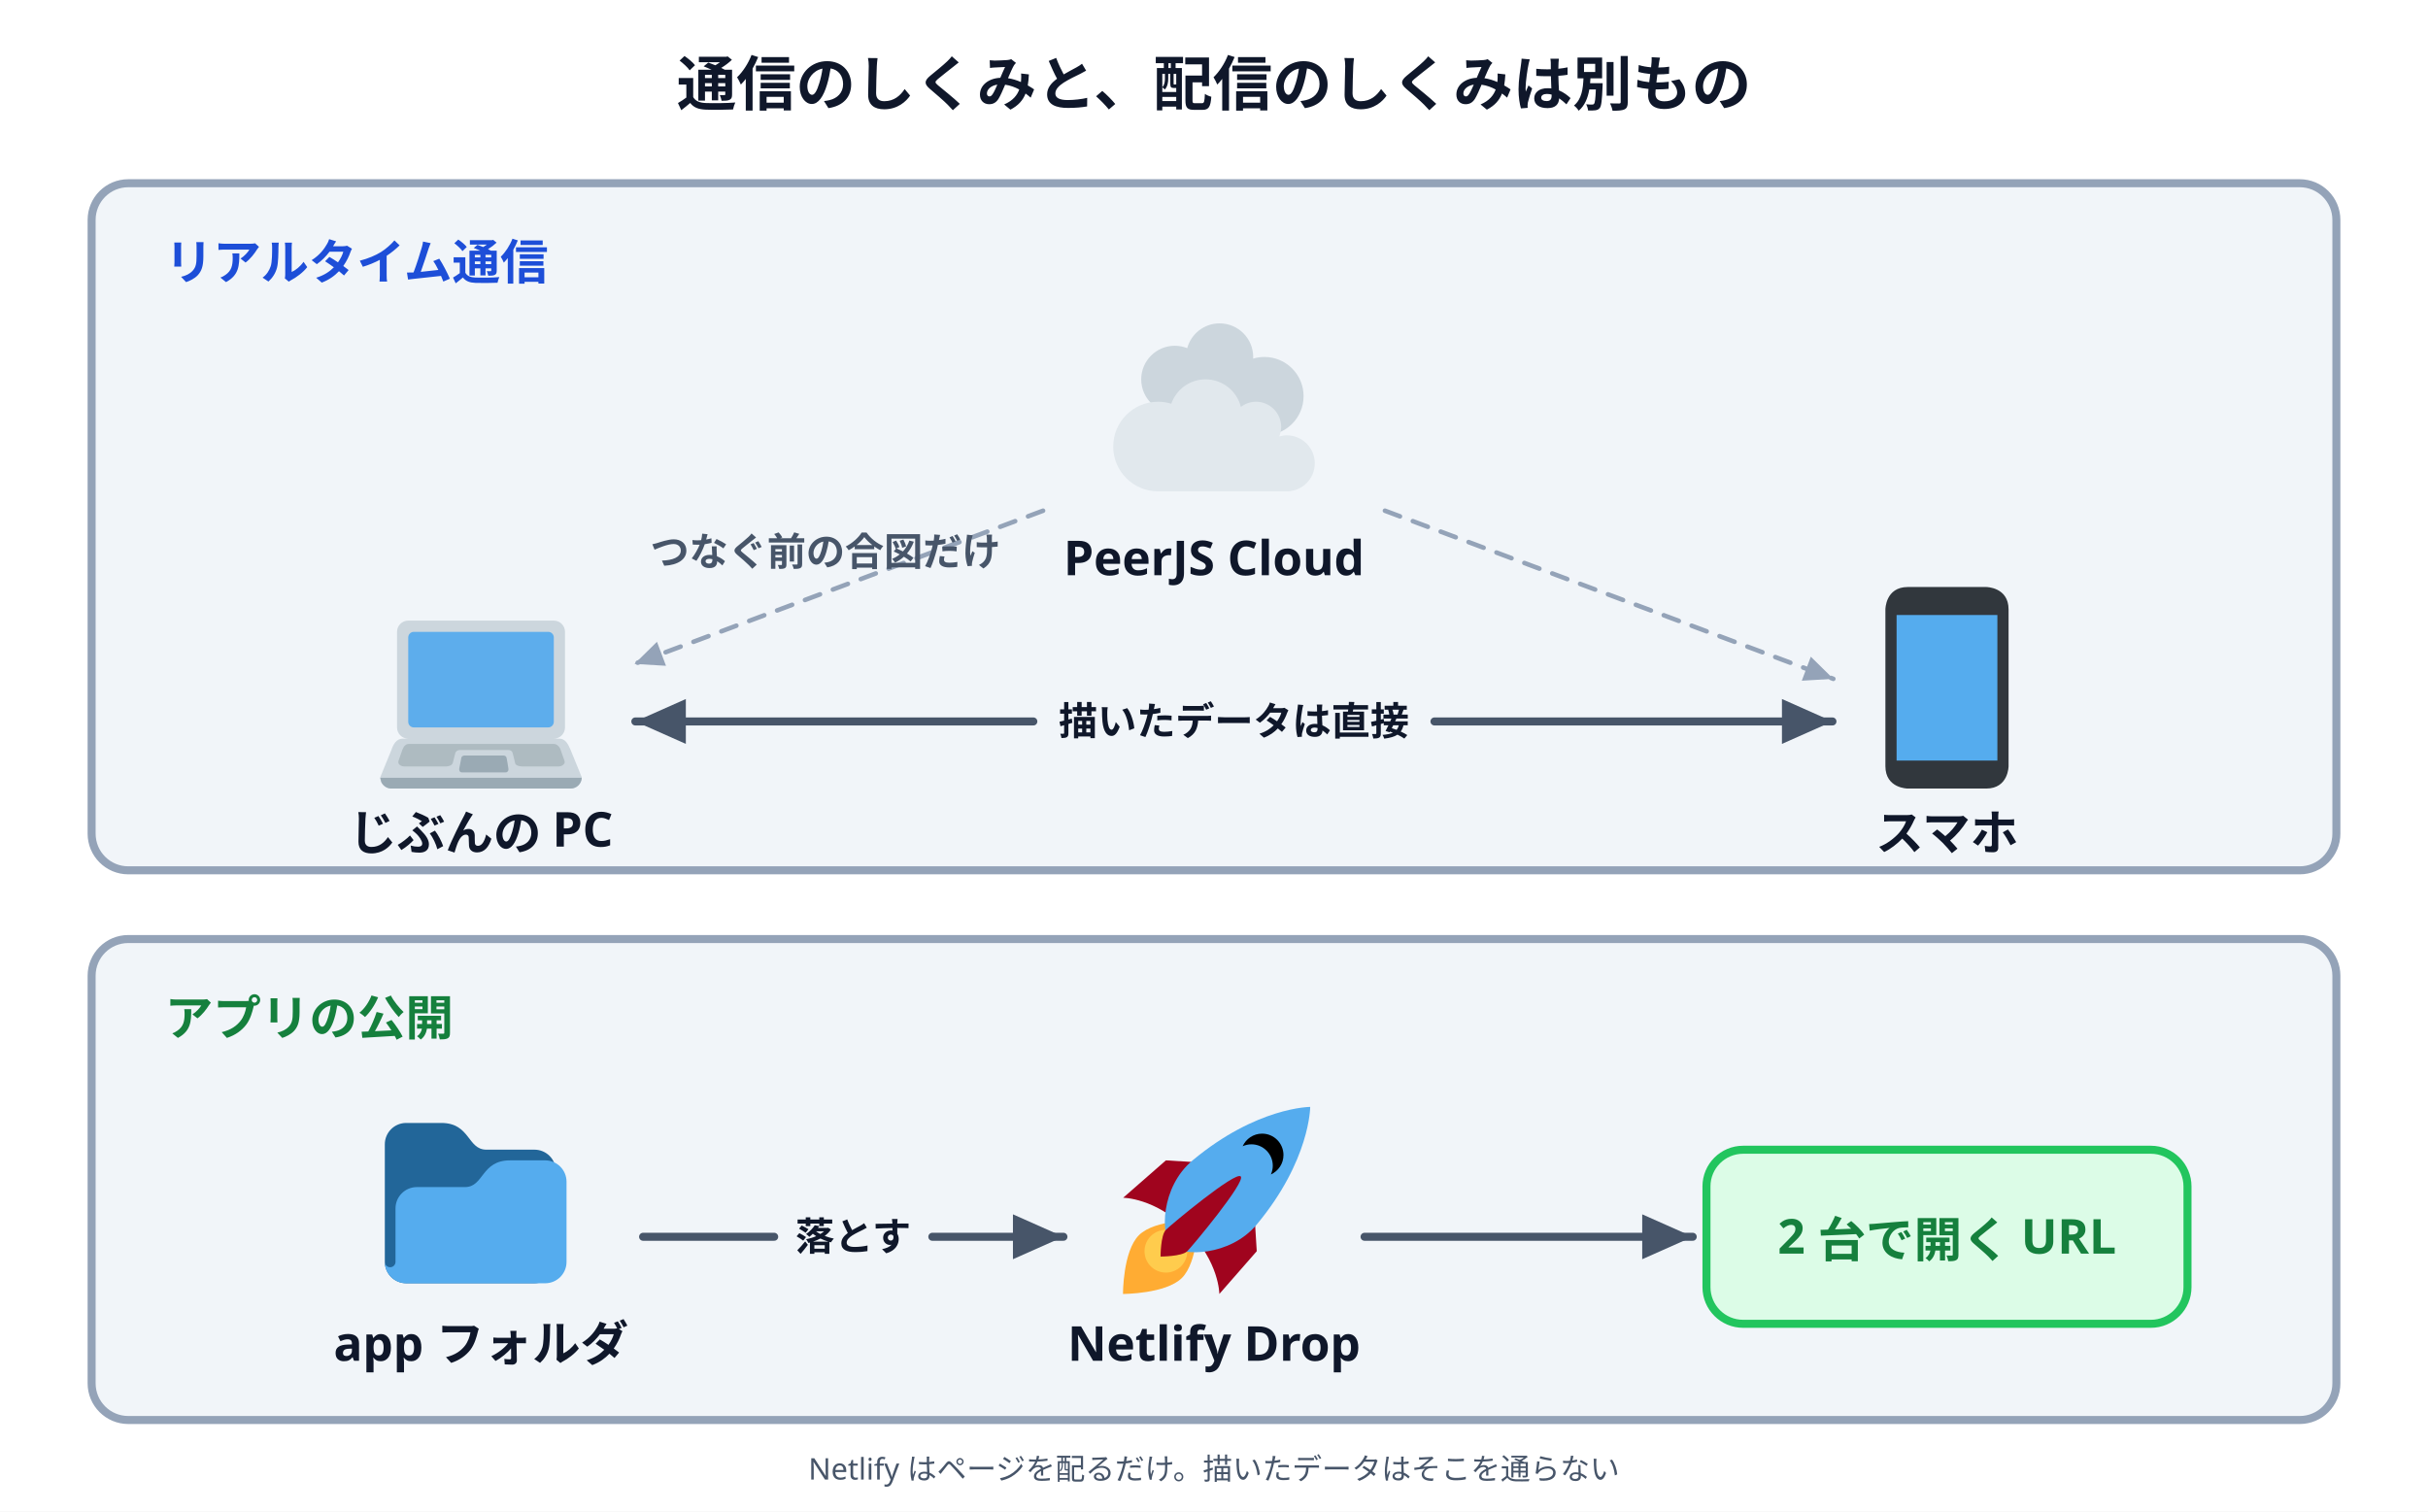
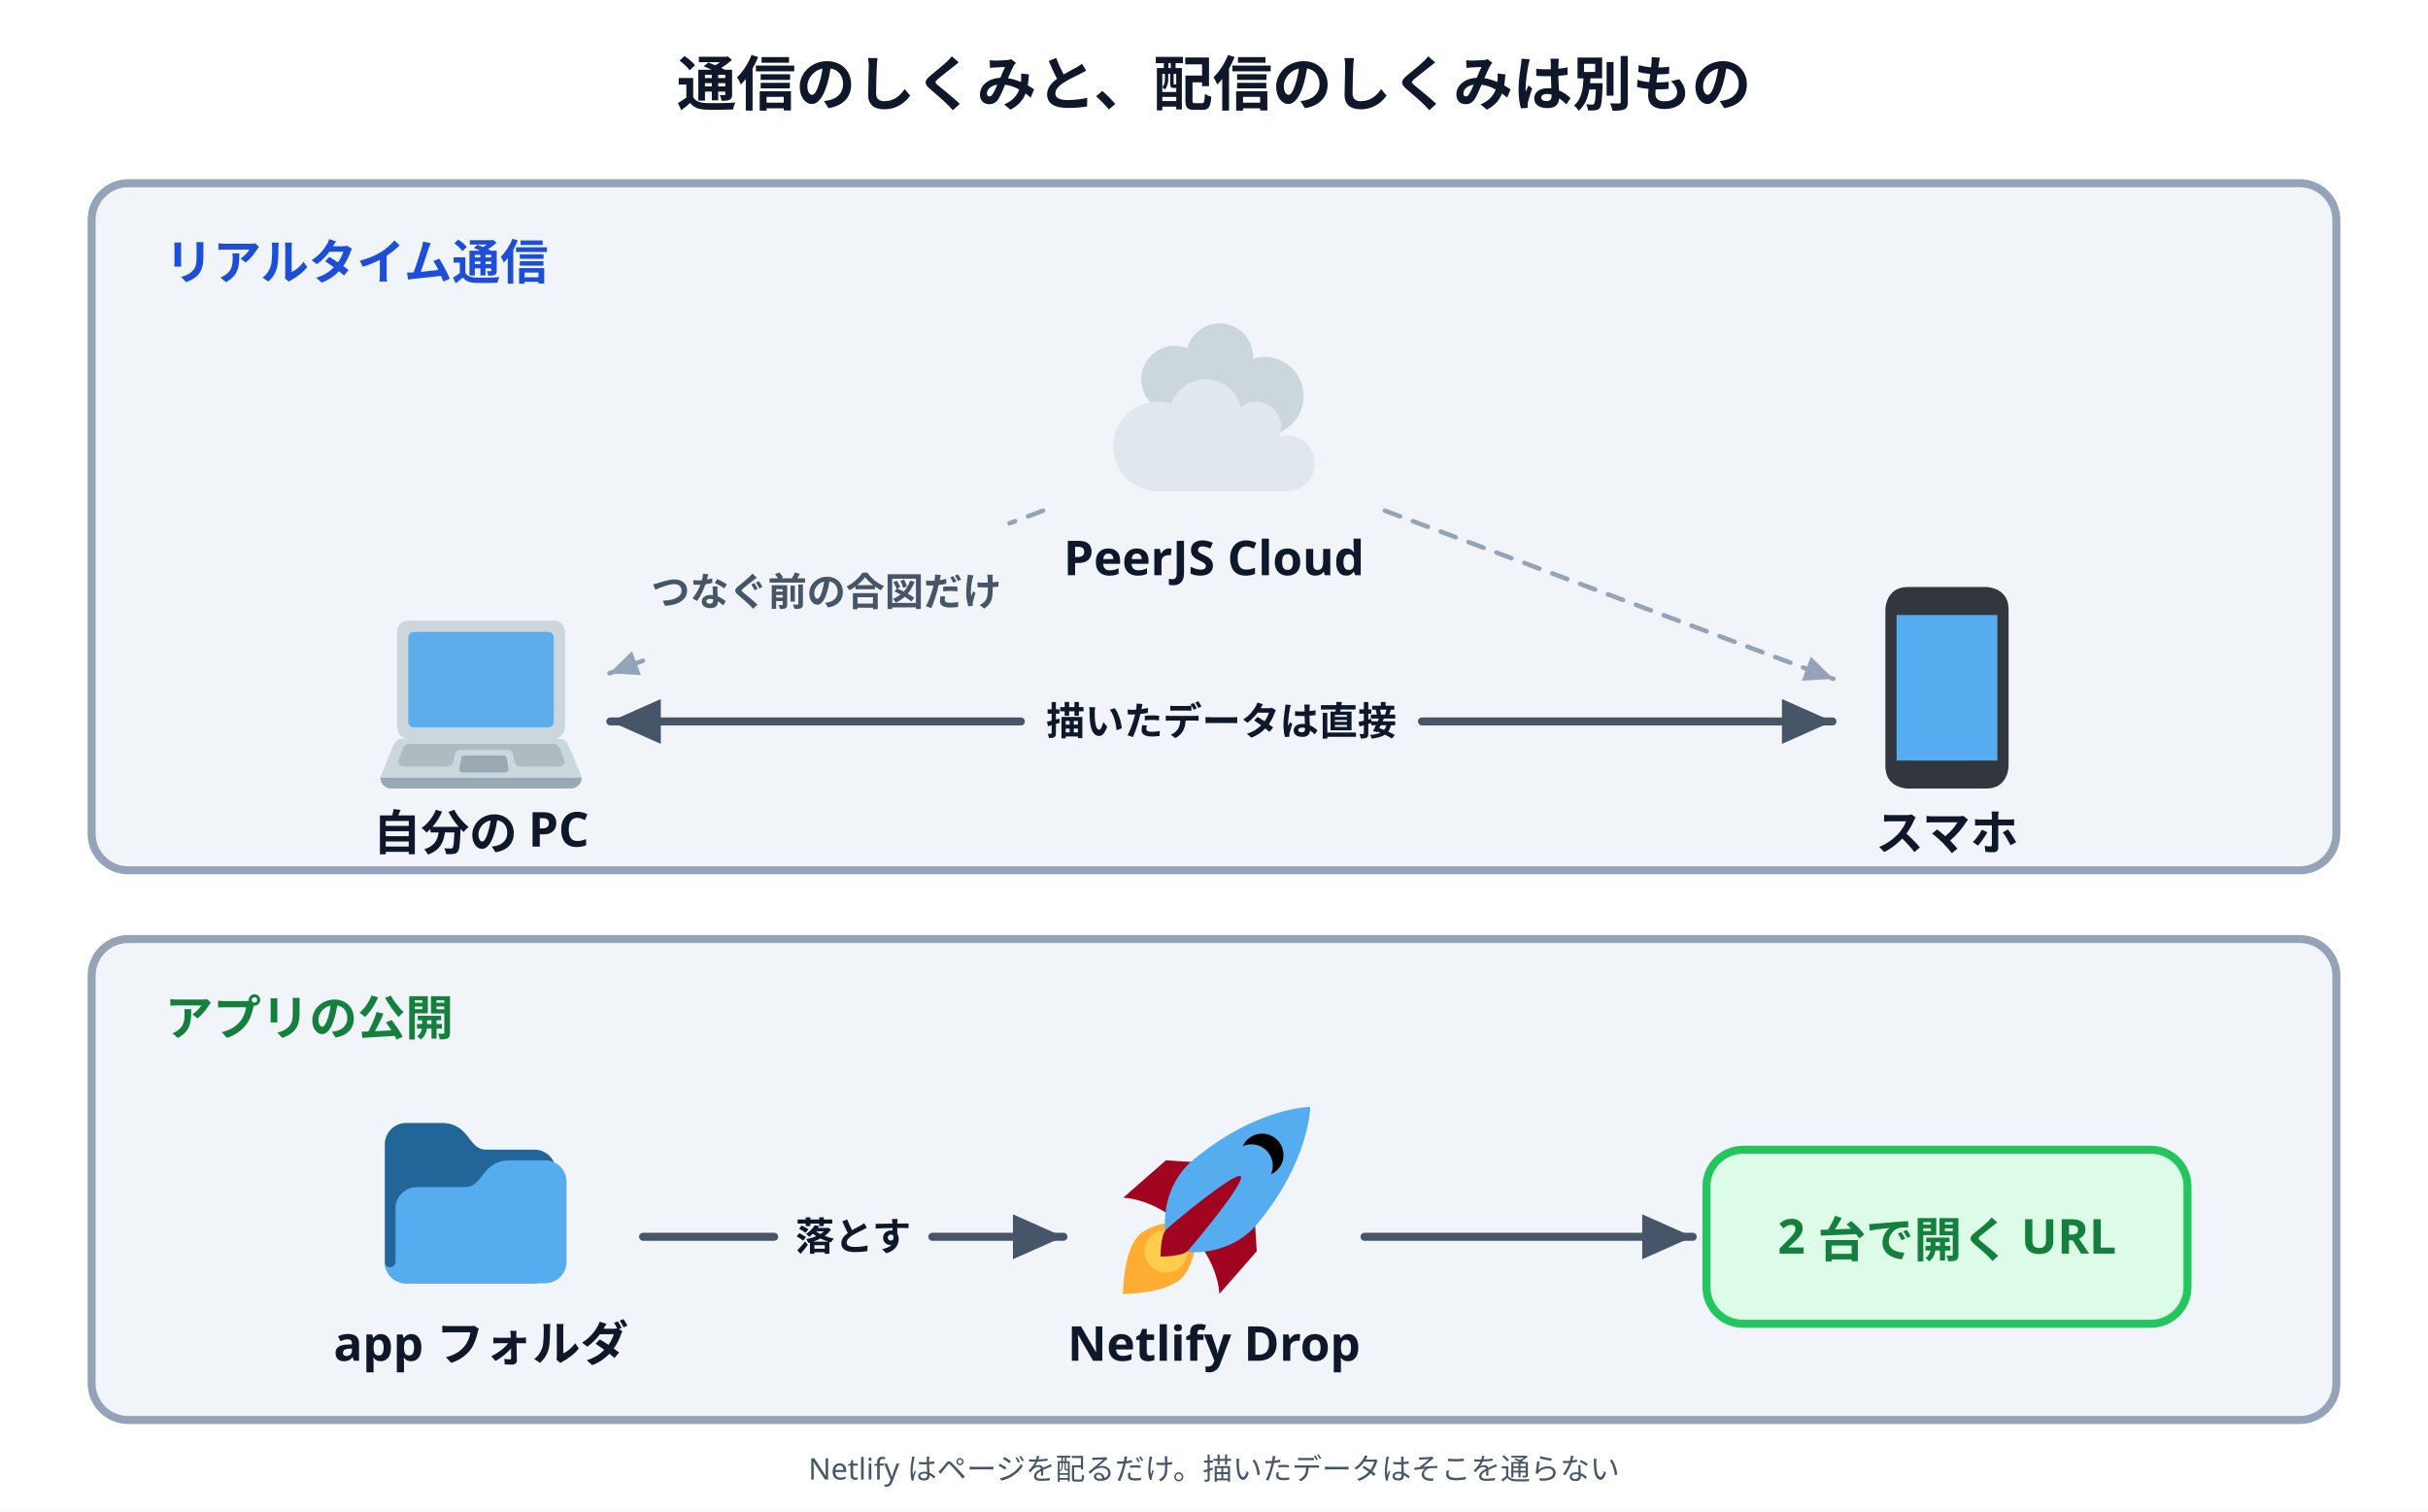
<svg xmlns="http://www.w3.org/2000/svg" width="1060" height="660" viewBox="0 0 1060 660" font-family="'Hiragino Sans','Noto Sans JP','Yu Gothic','Segoe UI',sans-serif">
  <defs>
    <marker id="aR" viewBox="0 0 10 10" refX="9" refY="5" markerWidth="7" markerHeight="7" orient="auto-start-reverse">
      <path d="M0 1 L9 5 L0 9 z" fill="#475569" />
    </marker>
    <marker id="aRsub" viewBox="0 0 10 10" refX="9" refY="5" markerWidth="7" markerHeight="7" orient="auto-start-reverse">
      <path d="M0 1 L9 5 L0 9 z" fill="#94a3b8" />
    </marker>
  </defs>
  <rect x="0" y="0" width="1060" height="660" fill="#ffffff" />
  <text x="530" y="46" text-anchor="middle" font-size="26" fill="#0f172a" font-weight="700">通信のしくみと、配信のしくみは別もの</text>
  <rect x="40" y="80" width="980" height="300" rx="16" fill="#f1f5f9" stroke="#94a3b8" stroke-width="3.5" />
  <text x="72" y="122" text-anchor="start" font-size="21" fill="#1d4ed8" font-weight="700">リアルタイム通信</text>
  <svg x="486.0" y="136.3" width="88.0" height="88.0" viewBox="0 0 36 36">
    <path fill="#CCD6DD" d="M27 8c-.701 0-1.377.106-2.015.298.005-.1.015-.197.015-.298 0-3.313-2.687-6-6-6-2.769 0-5.093 1.878-5.785 4.427C12.529 6.154 11.783 6 11 6c-3.314 0-6 2.686-6 6 0 3.312 2.686 6 6 6 2.769 0 5.093-1.878 5.785-4.428.686.273 1.432.428 2.215.428.375 0 .74-.039 1.096-.104-.058.36-.096.727-.096 1.104 0 3.865 3.135 7 7 7s7-3.135 7-7c0-3.866-3.135-7-7-7z" />
    <path fill="#E1E8ED" d="M31 22c-.467 0-.91.085-1.339.204.216-.526.339-1.1.339-1.704 0-2.485-2.015-4.5-4.5-4.5-1.019 0-1.947.351-2.701.921C22.093 14.096 19.544 12 16.5 12c-2.838 0-5.245 1.822-6.131 4.357C9.621 16.125 8.825 16 8 16c-4.418 0-8 3.582-8 8 0 4.419 3.582 8 8 8h23c2.762 0 5-2.238 5-5s-2.238-5-5-5z" />
  </svg>
  <text x="530" y="251.14" text-anchor="middle" font-size="21" fill="#0f172a" font-weight="700">PeerJS Cloud</text>
  <svg x="166.0" y="256.3" width="88.0" height="88.0" viewBox="0 0 36 36">
    <path fill="#CCD6DD" d="M34 29.096c-.417-.963-.896-2.008-2-2.008h-1c1.104 0 2-.899 2-2.008V8.008C33 6.899 32.104 6 31 6H5c-1.104 0-2 .899-2 2.008V25.08c0 1.109.896 2.008 2 2.008H4c-1.104 0-1.667 1.004-2 2.008l-2 4.895C0 35.101.896 36 2 36h32c1.104 0 2-.899 2-2.008l-2-4.896z" />
    <path fill="#9AAAB4" d="M.008 34.075l.006.057.17.692C.5 35.516 1.192 36 2 36h32c1.076 0 1.947-.855 1.992-1.925H.008z" />
    <path fill="#5DADEC" d="M31 24.075c0 .555-.447 1.004-1 1.004H6c-.552 0-1-.449-1-1.004V9.013c0-.555.448-1.004 1-1.004h24c.553 0 1 .45 1 1.004v15.062z" />
    <path fill="#AEBBC1" d="M32.906 31.042l-.76-2.175c-.239-.46-.635-.837-1.188-.837H5.11c-.552 0-.906.408-1.156 1.036l-.688 1.977c-.219.596.448 1.004 1 1.004h7.578s.937-.047 1.103-.608c.192-.648.415-1.624.463-1.796.074-.264.388-.531.856-.531h8.578c.5 0 .746.253.811.566.042.204.312 1.141.438 1.782.111.571 1.221.586 1.221.586h6.594c.551 0 1.217-.471.998-1.004z" />
    <path fill="#9AAAB4" d="M22.375 33.113h-7.781c-.375 0-.538-.343-.484-.675.054-.331.359-1.793.383-1.963.023-.171.274-.375.524-.375h7.015c.297 0 .49.163.55.489.059.327.302 1.641.321 1.941.019.301-.169.583-.528.583z" />
  </svg>
-   <text x="210" y="371.14" text-anchor="middle" font-size="21" fill="#0f172a" font-weight="700">じぶんの PC</text>
+   <text x="210" y="371.14" text-anchor="middle" font-size="21" fill="#0f172a" font-weight="700">自分の PC</text>
  <svg x="806.0" y="256.3" width="88.0" height="88.0" viewBox="0 0 36 36">
    <path fill="#31373D" d="M11 36s-4 0-4-4V4s0-4 4-4h14s4 0 4 4v28s0 4-4 4H11z" />
    <path fill="#55ACEE" d="M9 5h18v26H9z" />
  </svg>
  <text x="850" y="371.14" text-anchor="middle" font-size="21" fill="#0f172a" font-weight="700">スマホ</text>
-   <path d="M455.37 222.99 L276.99 289.88" fill="none" stroke="#94a3b8" stroke-width="2.0" stroke-linecap="round" stroke-linejoin="round" stroke-dasharray="7 6" marker-end="url(#aRsub)" />
-   <text x="360.384" y="246.934" text-anchor="middle" font-size="17" fill="#475569" font-weight="600">つなぐ前の合図だけ</text>
+   <path d="M455.37 222.99 L440.75 228.47" fill="none" stroke="#94a3b8" stroke-width="2.0" stroke-linecap="round" stroke-linejoin="round" stroke-dasharray="7 6" />
+   <path d="M280.68 288.49 L266.07 293.97" fill="none" stroke="#94a3b8" stroke-width="2.0" stroke-linecap="round" stroke-linejoin="round" stroke-dasharray="7 6" marker-end="url(#aRsub)" />
+   <text x="360.718" y="264.431" text-anchor="middle" font-size="17" fill="#475569" font-weight="600">つなぐ前の合図だけ</text>
  <path d="M604.63 222.99 L800.38 296.39" fill="none" stroke="#94a3b8" stroke-width="2.0" stroke-linecap="round" stroke-linejoin="round" stroke-dasharray="7 6" marker-end="url(#aRsub)" />
-   <path d="M277.37 315.00 L451.13 315.00" fill="none" stroke="#475569" stroke-width="3.5" stroke-linecap="round" stroke-linejoin="round" marker-start="url(#aR)" />
-   <path d="M626.25 315.00 L800.00 315.00" fill="none" stroke="#475569" stroke-width="3.5" stroke-linecap="round" stroke-linejoin="round" marker-end="url(#aR)" />
-   <text x="538.685" y="320.95" text-anchor="middle" font-size="17" fill="#0f172a" font-weight="600">描いたデータは直接</text>
+   <path d="M266.45 315.00 L445.67 315.00" fill="none" stroke="#475569" stroke-width="3.5" stroke-linecap="round" stroke-linejoin="round" marker-start="url(#aR)" />
+   <path d="M620.79 315.00 L800.00 315.00" fill="none" stroke="#475569" stroke-width="3.5" stroke-linecap="round" stroke-linejoin="round" marker-end="url(#aR)" />
+   <text x="533.225" y="320.95" text-anchor="middle" font-size="17" fill="#0f172a" font-weight="600">描いたデータは直接</text>
  <rect x="40" y="410" width="980" height="210" rx="16" fill="#f1f5f9" stroke="#94a3b8" stroke-width="3.5" />
  <text x="72" y="452" text-anchor="start" font-size="21" fill="#15803d" font-weight="700">アプリの公開</text>
  <svg x="168.0" y="483.3" width="84.0" height="84.0" viewBox="0 0 36 36">
    <path fill="#269" d="M0 29c0 2.209 1.791 4 4 4h24c2.209 0 4-1.791 4-4V12c0-2.209-1.791-4-4-4h-9c-3.562 0-3-5-8.438-5H4C1.791 3 0 4.791 0 7v22z" />
    <path fill="#55ACEE" d="M30 10h-6.562C18 10 18.562 15 15 15H6c-2.209 0-4 1.791-4 4v10c0 .553-.448 1-1 1s-1-.447-1-1c0 2.209 1.791 4 4 4h26c2.209 0 4-1.791 4-4V14c0-2.209-1.791-4-4-4z" />
  </svg>
  <text x="210" y="594.14" text-anchor="middle" font-size="21" fill="#0f172a" font-weight="700">app フォルダ</text>
  <svg x="488.0" y="483.3" width="84.0" height="84.0" viewBox="0 0 36 36">
    <path fill="#A0041E" d="M1 17l8-7 16 1 1 16-7 8s.001-5.999-6-12-12-6-12-6z" />
    <path fill="#FFAC33" d="M.973 35s-.036-7.979 2.985-11S15 21.187 15 21.187 14.999 29 11.999 32c-3 3-11.026 3-11.026 3z" />
    <circle fill="#FFCC4D" cx="8.999" cy="27" r="4" />
    <path fill="#55ACEE" d="M35.999 0s-10 0-22 10c-6 5-6 14-4 16s11 2 16-4c10-12 10-22 10-22z" />
    <path d="M26.999 5c-1.623 0-3.013.971-3.641 2.36.502-.227 1.055-.36 1.641-.36 2.209 0 4 1.791 4 4 0 .586-.133 1.139-.359 1.64 1.389-.627 2.359-2.017 2.359-3.64 0-2.209-1.791-4-4-4z" />
    <path fill="#A0041E" d="M8 28s0-4 1-5 13.001-10.999 14-10-9.001 13-10.001 14S8 28 8 28z" />
  </svg>
  <text x="530" y="594.14" text-anchor="middle" font-size="21" fill="#0f172a" font-weight="700">Netlify Drop</text>
  <rect x="745" y="502" width="210" height="76" rx="16" fill="#dcfce7" stroke="#22c55e" stroke-width="3.5" />
  <text x="850" y="547.35" text-anchor="middle" font-size="21" fill="#15803d" font-weight="700">2 台で開く URL</text>
  <path d="M280.76 540.00 L337.99 540.00" fill="none" stroke="#475569" stroke-width="3.5" stroke-linecap="round" stroke-linejoin="round" />
  <path d="M407.03 540.00 L464.27 540.00" fill="none" stroke="#475569" stroke-width="3.5" stroke-linecap="round" stroke-linejoin="round" marker-end="url(#aR)" />
  <text x="372.512" y="545.95" text-anchor="middle" font-size="17" fill="#0f172a" font-weight="600">落とす</text>
  <path d="M595.73 540.00 L739.00 540.00" fill="none" stroke="#475569" stroke-width="3.5" stroke-linecap="round" stroke-linejoin="round" marker-end="url(#aR)" />
  <text x="530" y="646" text-anchor="middle" font-size="13" fill="#475569" font-weight="400">Netlify はページを配るだけ。描いたデータはそこを通らない</text>
</svg>
